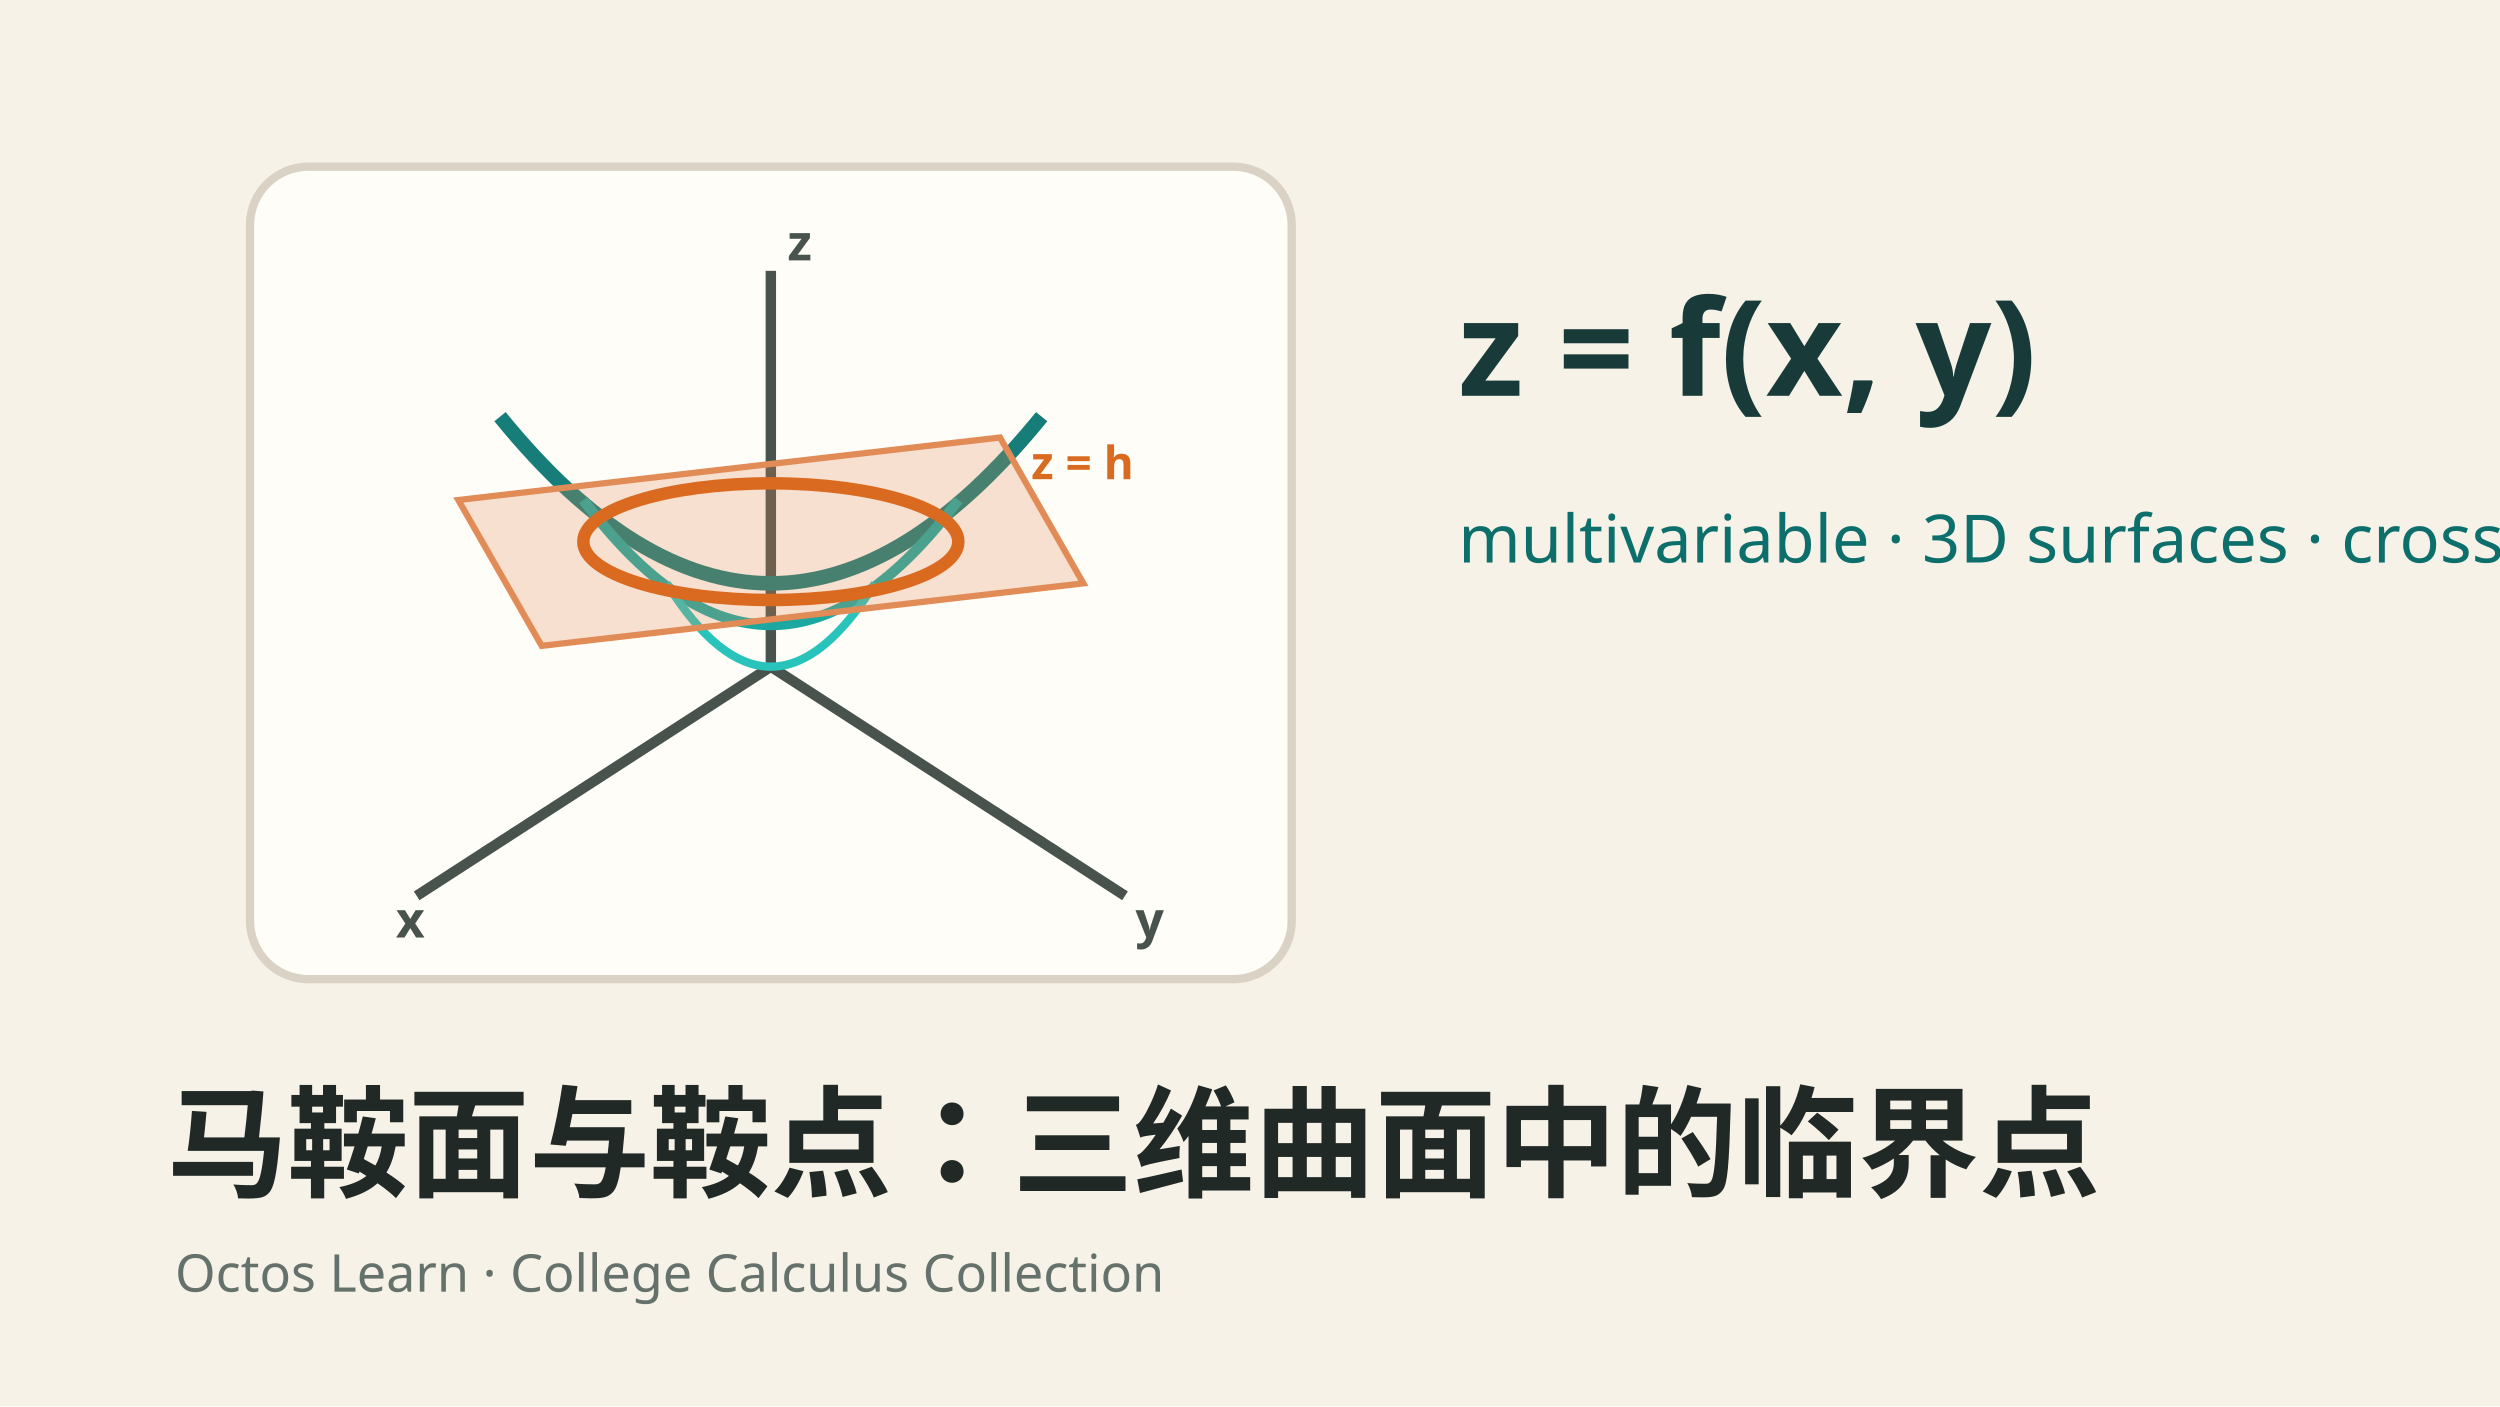
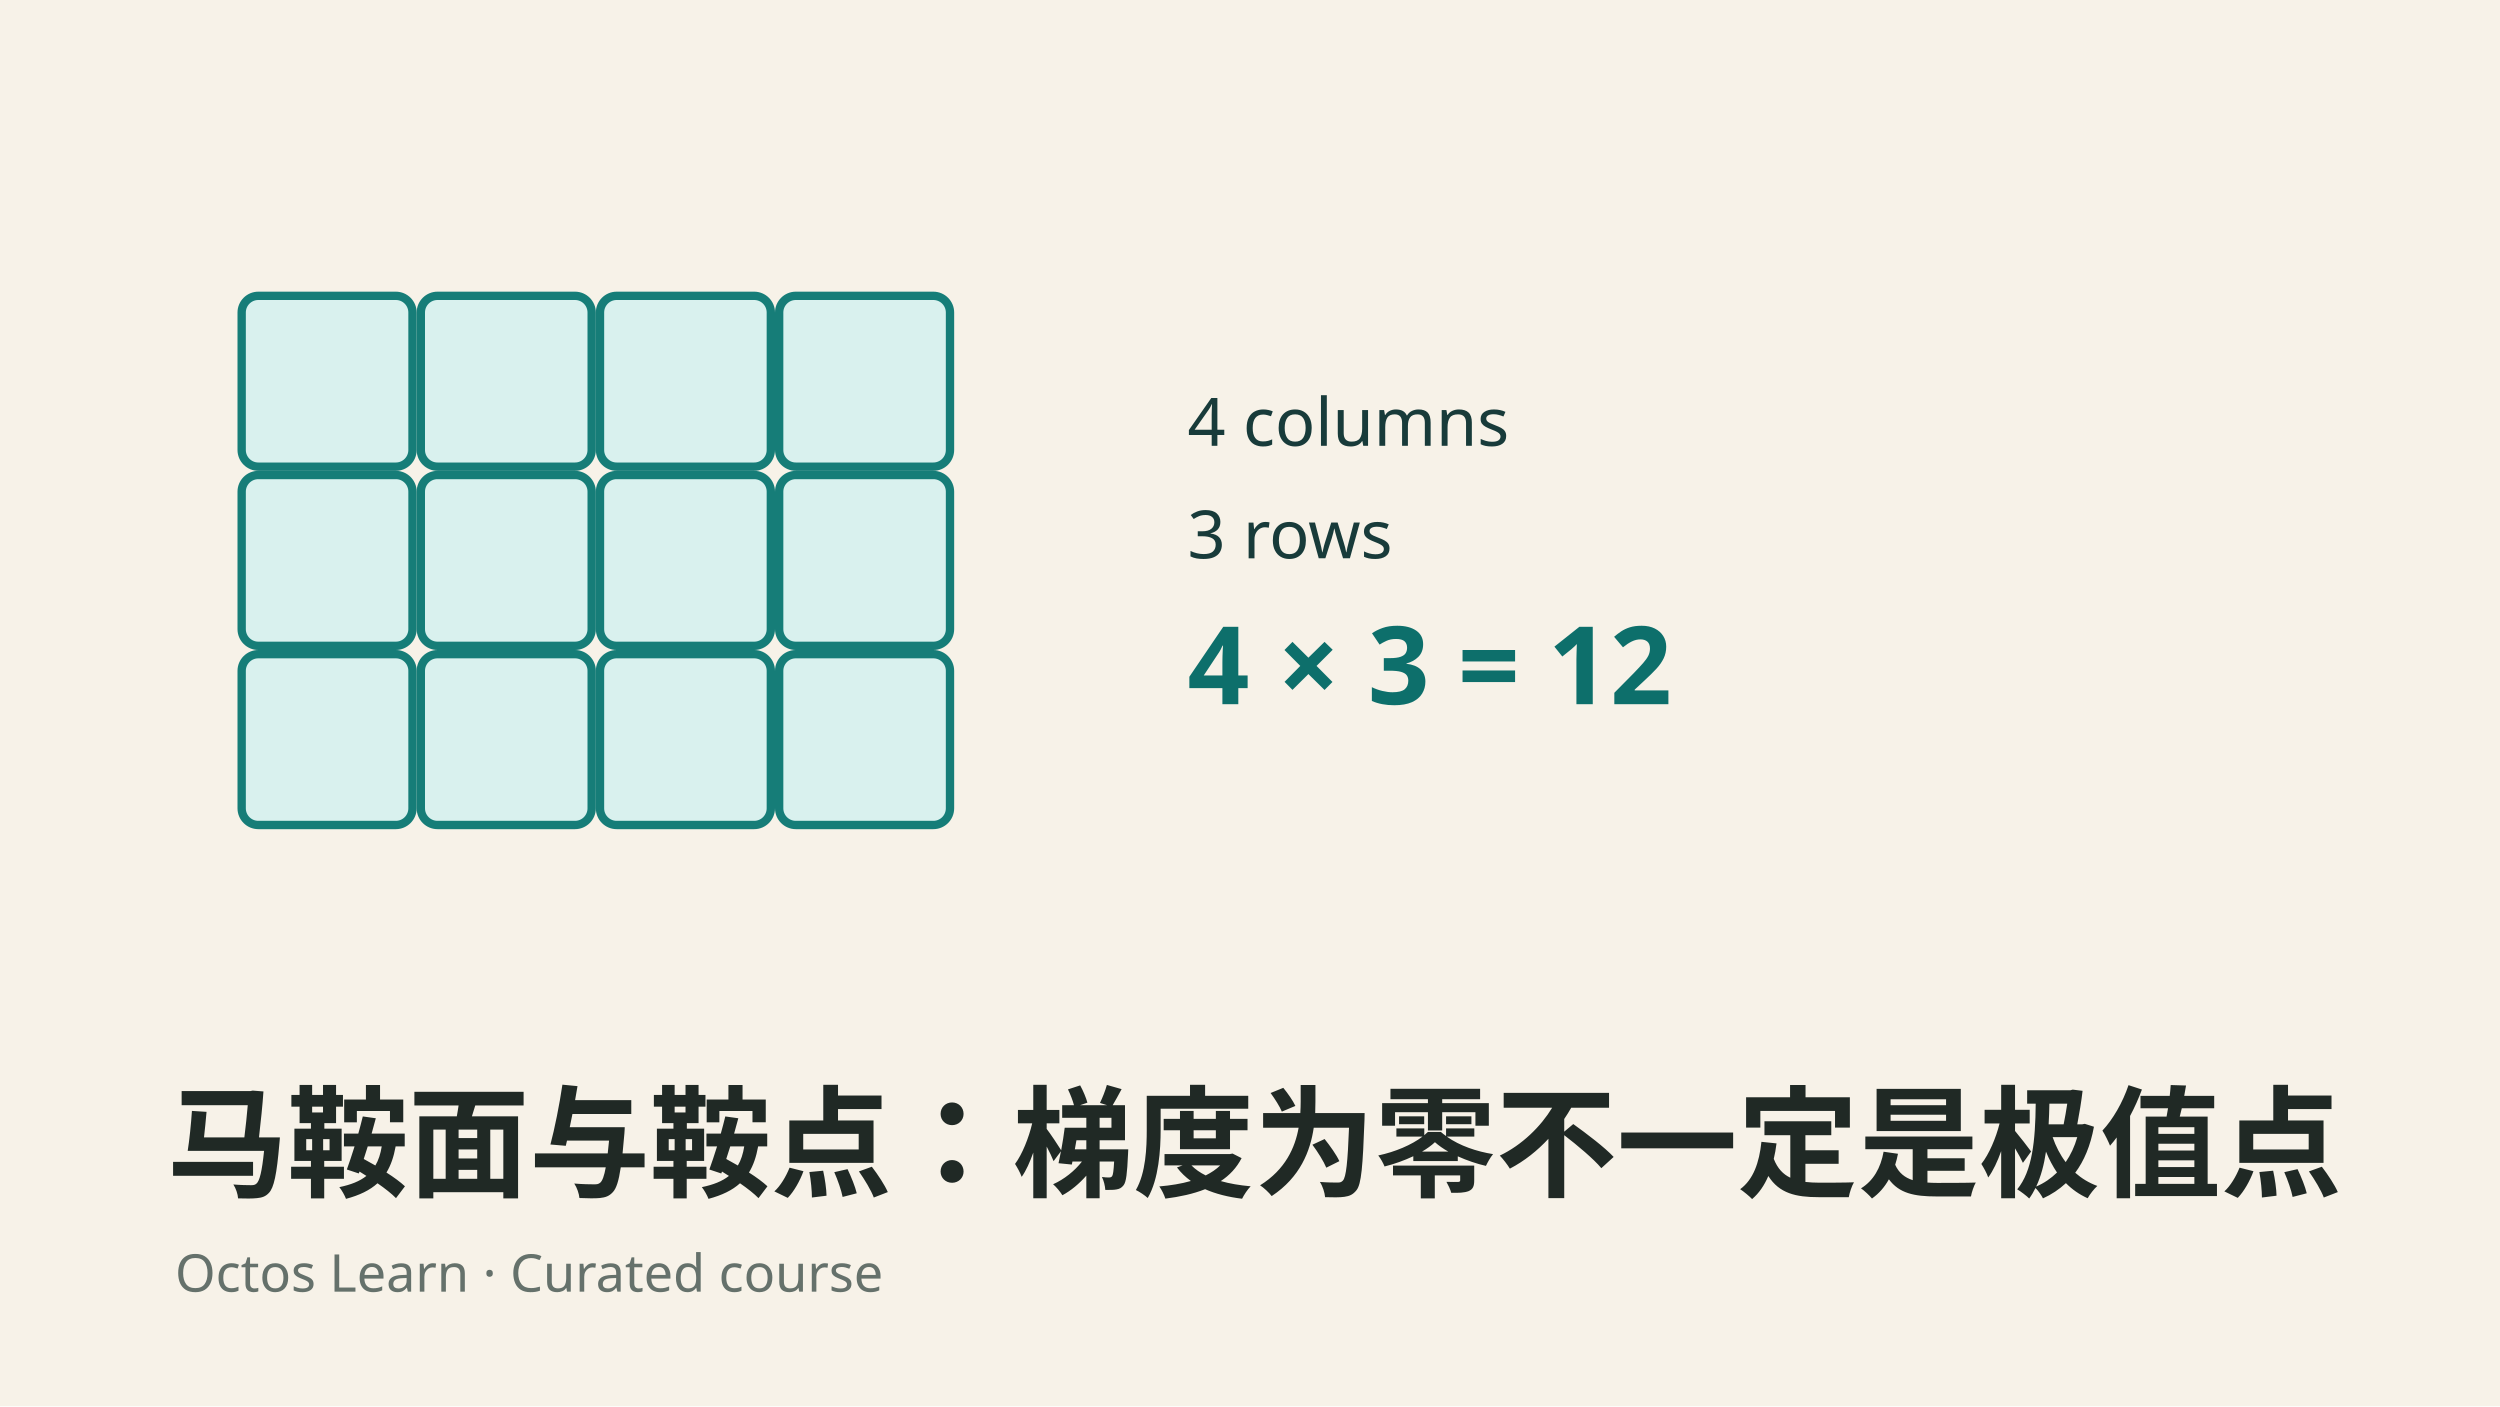
<svg xmlns="http://www.w3.org/2000/svg" width="1200" height="675" viewBox="0 0 1200 675">
  <rect width="1200" height="675" fill="#f7f2e8" />
-   <g transform="translate(120 80)">
-     <rect width="500" height="390" rx="28" fill="#fffdf8" stroke="#d9d2c5" stroke-width="4" />
-     <path d="M250 240 L110 330 M250 240 L390 330 M250 240 V60" stroke="#8c9892" stroke-width="4" stroke-dasharray="4 4" />
-     <path d="M250 240 L80 350" stroke="#48534e" stroke-width="5" />
-     <path d="M250 240 L420 350" stroke="#48534e" stroke-width="5" />
-     <path d="M250 240 V50" stroke="#48534e" stroke-width="5" />
-     <text x="70" y="370" fill="#48534e" font-family="system-ui, sans-serif" font-size="24" font-weight="bold">x</text>
-     <text x="425" y="370" fill="#48534e" font-family="system-ui, sans-serif" font-size="24" font-weight="bold">y</text>
-     <text x="258" y="45" fill="#48534e" font-family="system-ui, sans-serif" font-size="24" font-weight="bold">z</text>
-     <path d="M120 120 Q250 280 380 120" fill="none" stroke="#167d78" stroke-width="7" />
-     <path d="M160 160 Q250 280 340 160" fill="none" stroke="#1ba8a1" stroke-width="5" />
-     <path d="M200 200 Q250 280 300 200" fill="none" stroke="#28c4bc" stroke-width="4" />
-     <polygon points="100,160 360,130 400,200 140,230" fill="#e18b56" fill-opacity="0.25" stroke="#e18b56" stroke-width="3" />
-     <ellipse cx="250" cy="180" rx="90" ry="28" fill="none" stroke="#d96a20" stroke-width="6" />
-     <text x="375" y="150" fill="#d96a20" font-family="system-ui, sans-serif" font-size="22" font-weight="bold">z = h</text>
+   <g fill="#d9f1ee" stroke="#167d78" stroke-width="4">
+     <rect x="116" y="142" width="82" height="82" rx="8" />
+     <rect x="202" y="142" width="82" height="82" rx="8" />
+     <rect x="288" y="142" width="82" height="82" rx="8" />
+     <rect x="374" y="142" width="82" height="82" rx="8" />
+     <rect x="116" y="228" width="82" height="82" rx="8" />
+     <rect x="202" y="228" width="82" height="82" rx="8" />
+     <rect x="288" y="228" width="82" height="82" rx="8" />
+     <rect x="374" y="228" width="82" height="82" rx="8" />
+     <rect x="116" y="314" width="82" height="82" rx="8" />
+     <rect x="202" y="314" width="82" height="82" rx="8" />
+     <rect x="288" y="314" width="82" height="82" rx="8" />
+     <rect x="374" y="314" width="82" height="82" rx="8" />
  </g>
-   <text x="700" y="190" fill="#183b3a" font-family="system-ui, sans-serif" font-size="64" font-weight="700">z = f(x, y)</text>
-   <text x="700" y="270" fill="#0d6f6b" font-family="system-ui, sans-serif" font-size="32">multivariable · 3D surfaces · cross sections</text>
-   <text x="80" y="570" fill="#202925" font-family="system-ui, sans-serif" font-size="58" font-weight="700">马鞍面与鞍点：三维曲面中的临界点</text>
-   <text x="84" y="620" fill="#65716b" font-family="system-ui, sans-serif" font-size="25">Octos Learn · College Calculus Collection</text>
+   <text x="570" y="214" fill="#183b3a" font-family="system-ui, sans-serif" font-size="32">4 columns</text>
+   <text x="570" y="268" fill="#183b3a" font-family="system-ui, sans-serif" font-size="32">3 rows</text>
+   <text x="570" y="338" fill="#0d6f6b" font-family="system-ui, sans-serif" font-size="52" font-weight="700">4 × 3 = 12</text>
+   <text x="80" y="570" fill="#202925" font-family="system-ui, sans-serif" font-size="58" font-weight="700">马鞍面与鞍点：梯度为零不一定是极值点</text>
+   <text x="84" y="620" fill="#65716b" font-family="system-ui, sans-serif" font-size="25">Octos Learn · Curated course</text>
</svg>
